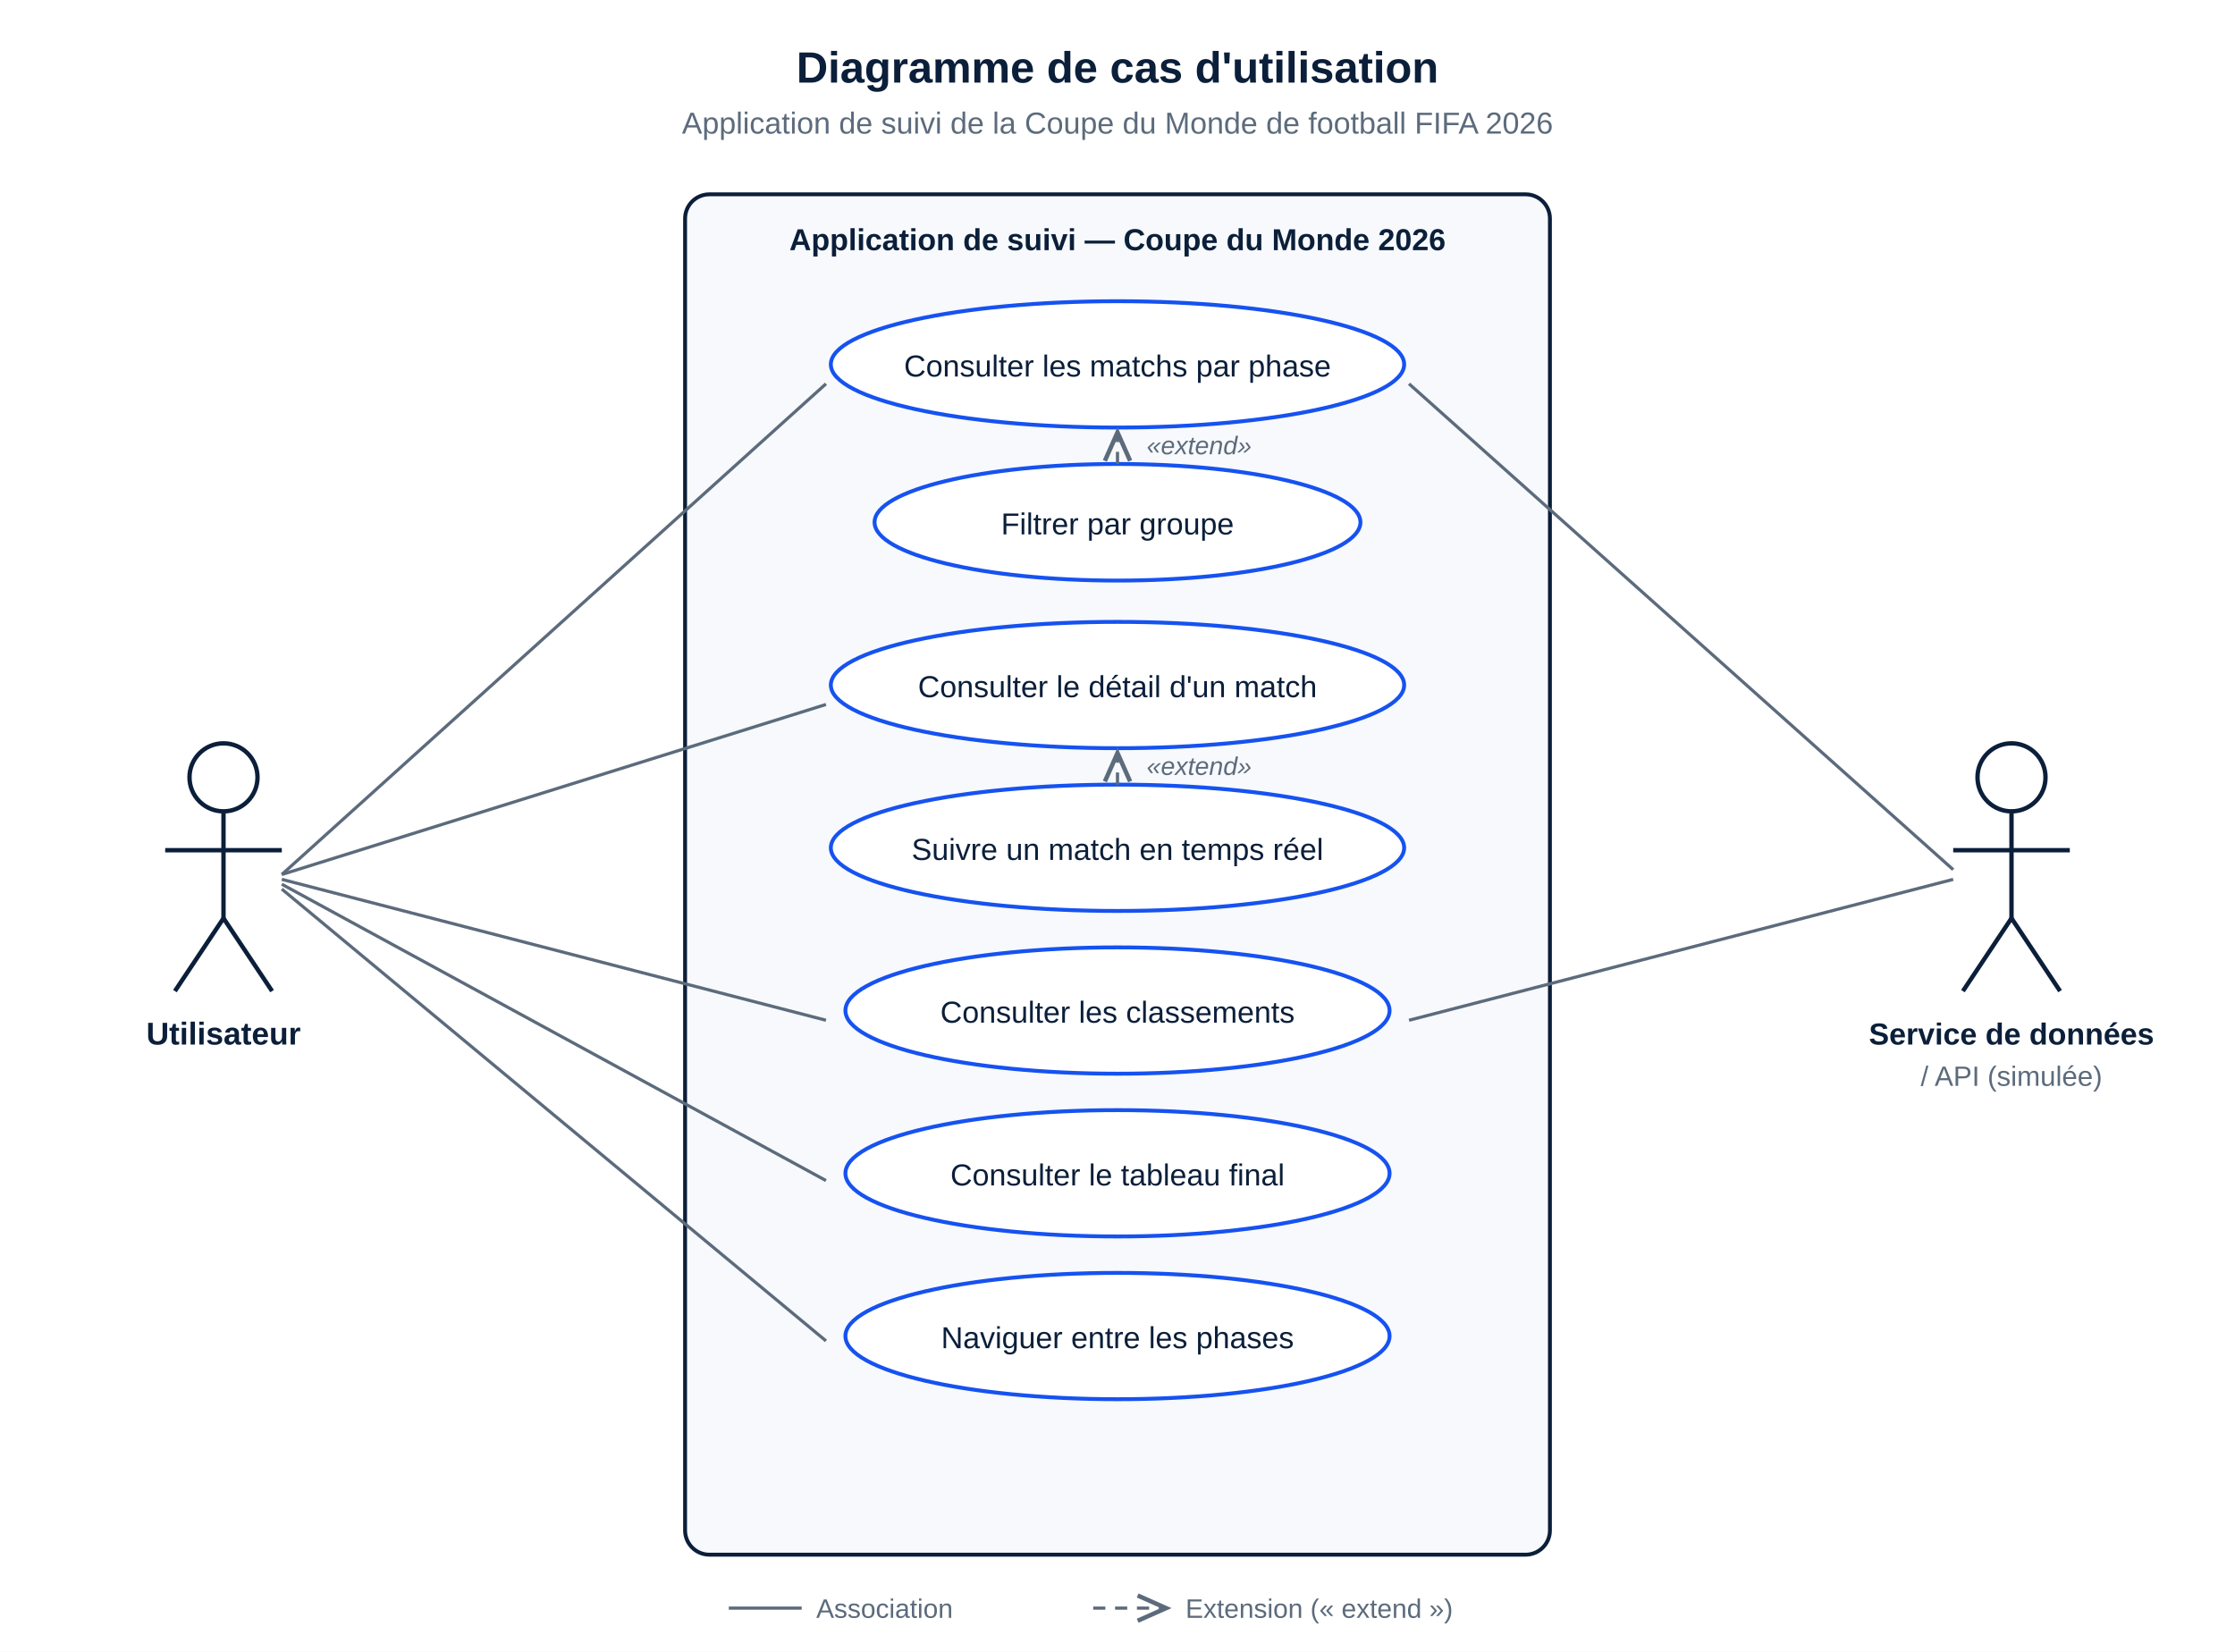
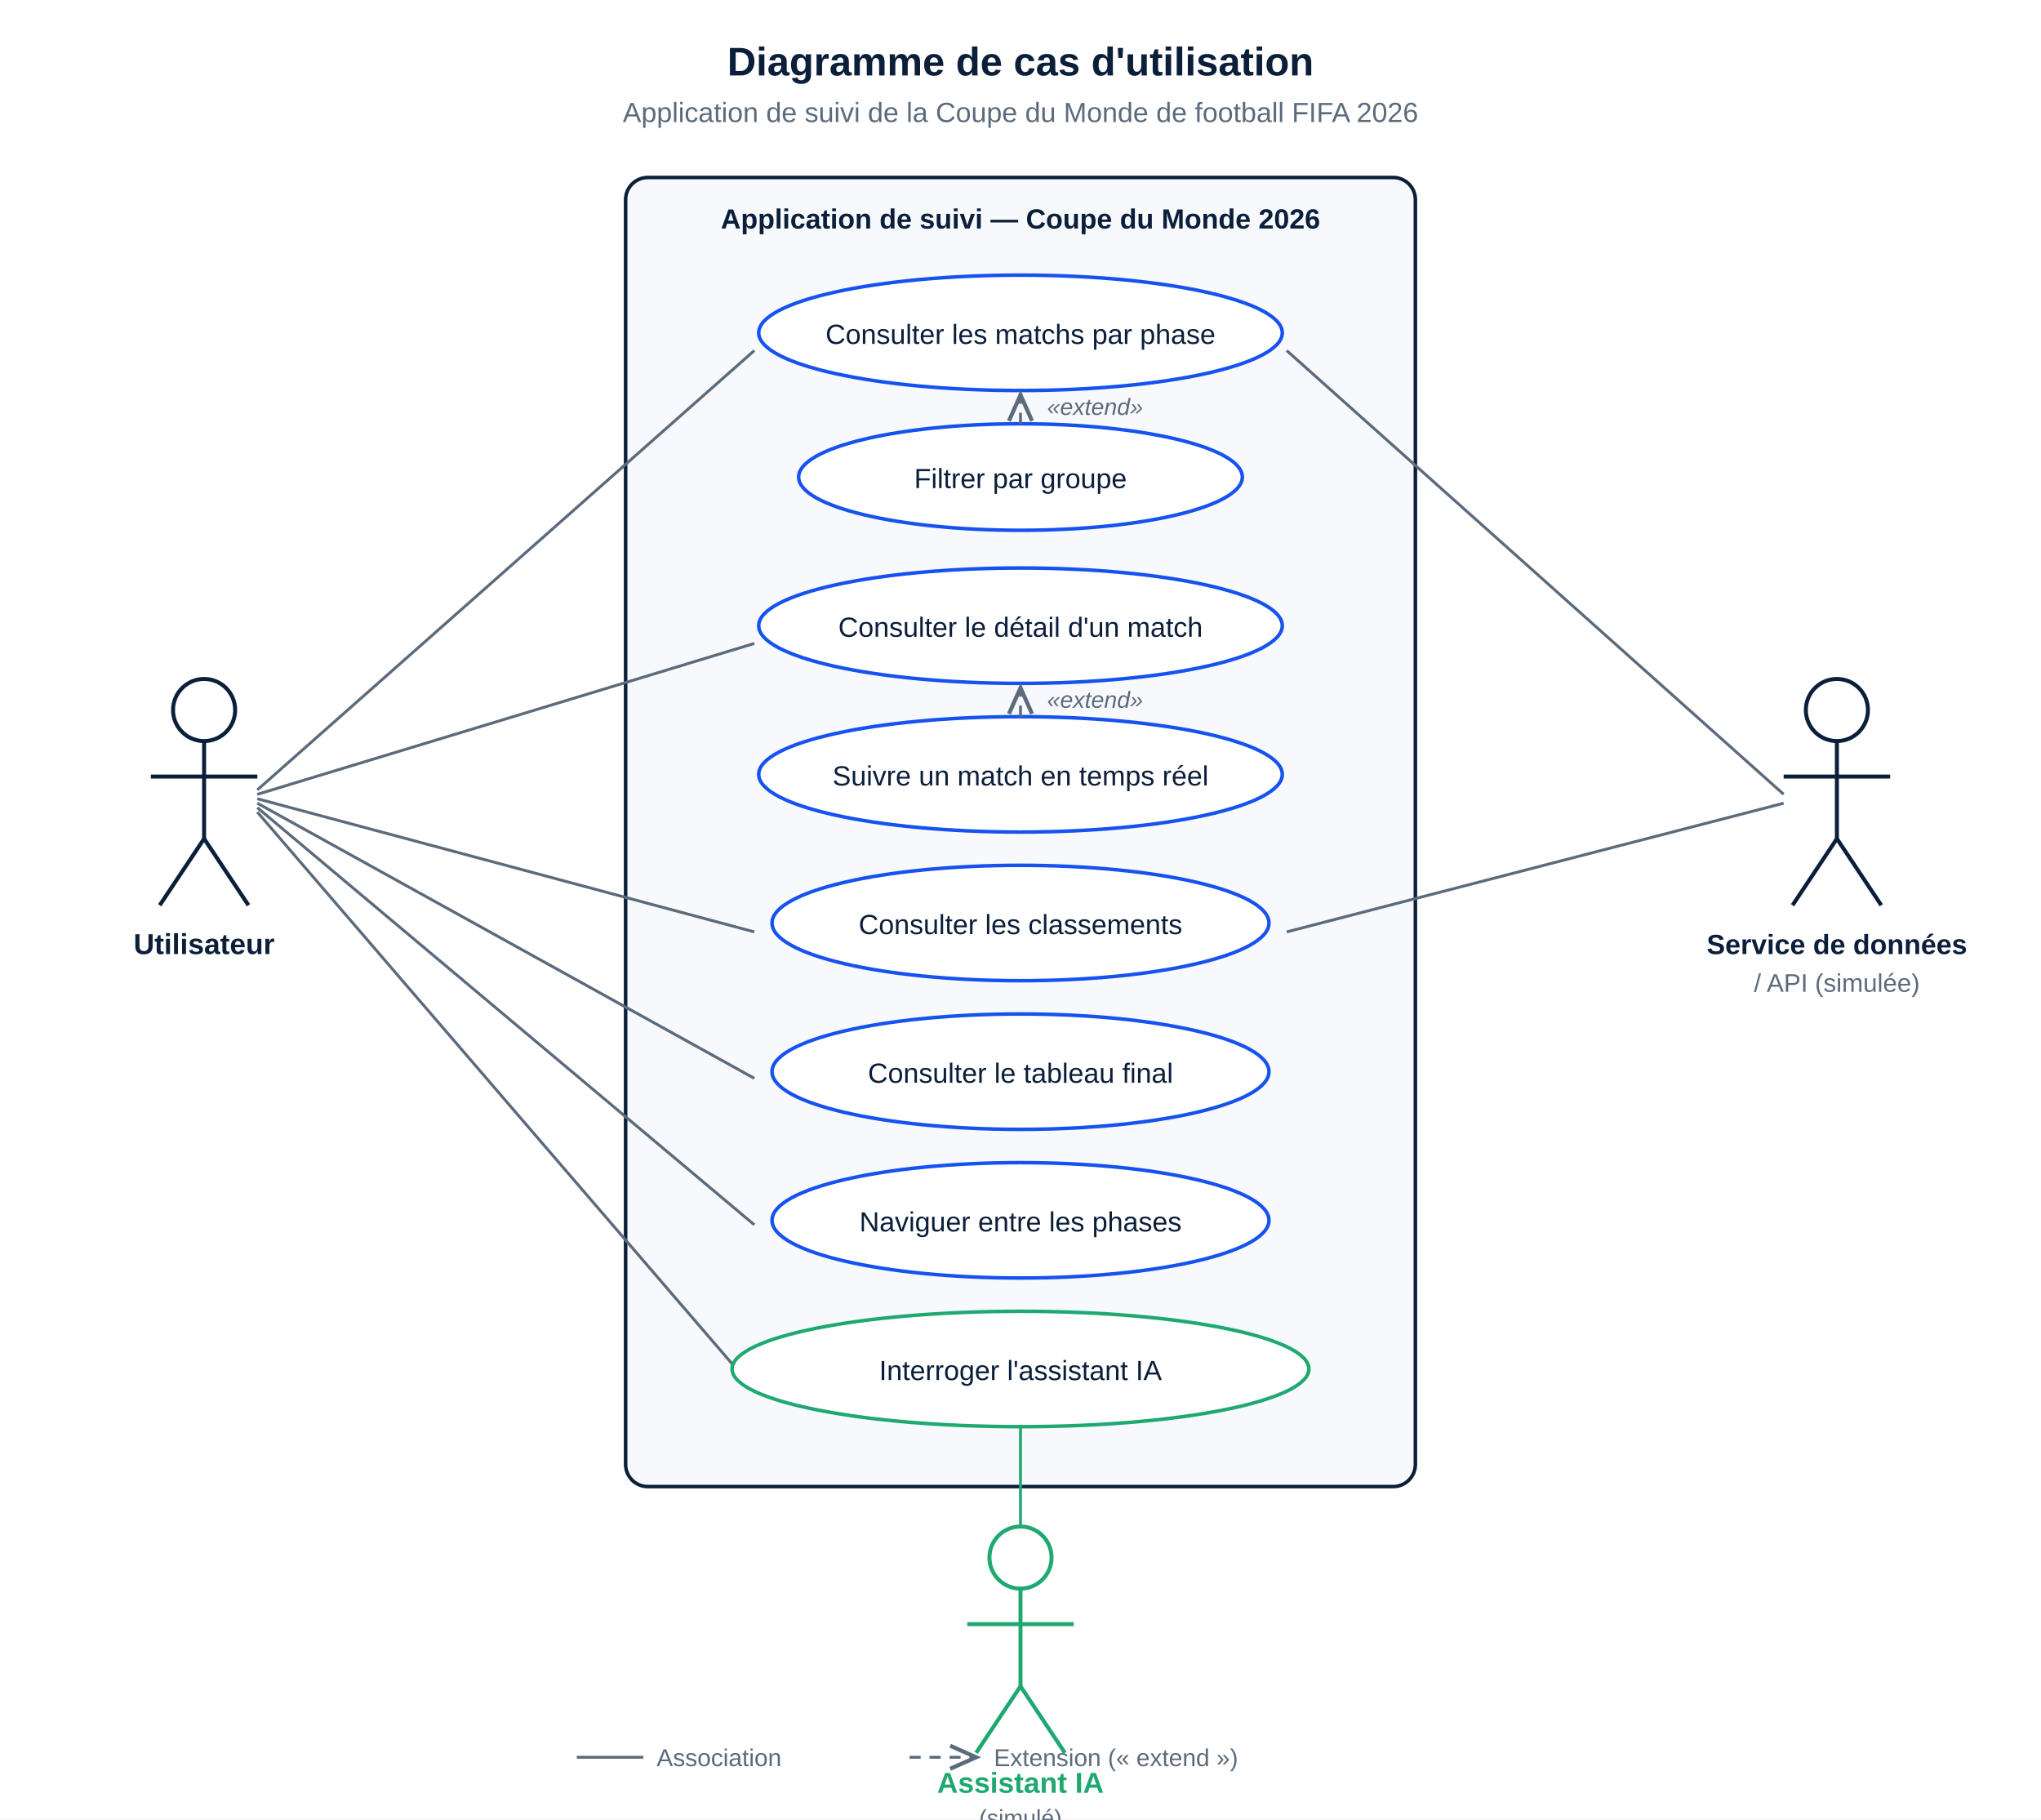
- <svg xmlns="http://www.w3.org/2000/svg" viewBox="0 0 920 680" font-family="Arial, Helvetica, sans-serif">
+ <svg xmlns="http://www.w3.org/2000/svg" viewBox="0 0 920 820" font-family="Arial, Helvetica, sans-serif">
  <defs>
    <marker id="ext" markerWidth="12" markerHeight="12" refX="10" refY="5" orient="auto">
      <path d="M1,1 L10,5 L1,9" fill="none" stroke="#5C6B7C" stroke-width="1.4" />
    </marker>
  </defs>
-   <rect x="0" y="0" width="920" height="680" fill="#FFFFFF" />
+   <rect x="0" y="0" width="920" height="820" fill="#FFFFFF" />
  <text x="460" y="34" text-anchor="middle" font-size="18" font-weight="bold" fill="#0B1F3A">Diagramme de cas d'utilisation</text>
  <text x="460" y="55" text-anchor="middle" font-size="12.5" fill="#5C6B7C">Application de suivi de la Coupe du Monde de football FIFA 2026</text>
-   <rect x="282" y="80" width="356" height="560" rx="10" fill="#F7F9FC" stroke="#0B1F3A" stroke-width="1.6" />
+   <rect x="282" y="80" width="356" height="590" rx="10" fill="#F7F9FC" stroke="#0B1F3A" stroke-width="1.6" />
  <text x="460" y="103" text-anchor="middle" font-size="12.5" font-weight="bold" fill="#0B1F3A">Application de suivi — Coupe du Monde 2026</text>
  <g stroke="#0B1F3A" stroke-width="1.8" fill="none">
    <circle cx="92" cy="320" r="14" fill="#FFFFFF" />
    <line x1="92" y1="334" x2="92" y2="378" />
    <line x1="68" y1="350" x2="116" y2="350" />
    <line x1="92" y1="378" x2="72" y2="408" />
    <line x1="92" y1="378" x2="112" y2="408" />
  </g>
  <text x="92" y="430" text-anchor="middle" font-size="13" font-weight="bold" fill="#0B1F3A">Utilisateur</text>
  <g stroke="#0B1F3A" stroke-width="1.8" fill="none">
    <circle cx="828" cy="320" r="14" fill="#FFFFFF" />
    <line x1="828" y1="334" x2="828" y2="378" />
    <line x1="804" y1="350" x2="852" y2="350" />
    <line x1="828" y1="378" x2="808" y2="408" />
    <line x1="828" y1="378" x2="848" y2="408" />
  </g>
  <text x="828" y="430" text-anchor="middle" font-size="12.5" font-weight="bold" fill="#0B1F3A">Service de données</text>
  <text x="828" y="447" text-anchor="middle" font-size="11.5" fill="#5C6B7C">/ API (simulée)</text>
+   <g stroke="#1FA971" stroke-width="1.8" fill="none">
+     <circle cx="460" cy="702" r="14" fill="#FFFFFF" />
+     <line x1="460" y1="716" x2="460" y2="760" />
+     <line x1="436" y1="732" x2="484" y2="732" />
+     <line x1="460" y1="760" x2="440" y2="790" />
+     <line x1="460" y1="760" x2="480" y2="790" />
+   </g>
+   <text x="460" y="808" text-anchor="middle" font-size="13" font-weight="bold" fill="#1FA971">Assistant IA</text>
+   <text x="460" y="823" text-anchor="middle" font-size="10.5" fill="#5C6B7C">(simulé)</text>
  <g stroke="#5C6B7C" stroke-width="1.3">
-     <line x1="116" y1="360" x2="340" y2="158" />
-     <line x1="116" y1="360" x2="340" y2="290" />
-     <line x1="116" y1="362" x2="340" y2="420" />
-     <line x1="116" y1="364" x2="340" y2="486" />
-     <line x1="116" y1="366" x2="340" y2="552" />
+     <line x1="116" y1="356" x2="340" y2="158" />
+     <line x1="116" y1="358" x2="340" y2="290" />
+     <line x1="116" y1="360" x2="340" y2="420" />
+     <line x1="116" y1="362" x2="340" y2="486" />
+     <line x1="116" y1="364" x2="340" y2="552" />
+     <line x1="116" y1="366" x2="332" y2="617" />
  </g>
  <g stroke="#5C6B7C" stroke-width="1.3">
    <line x1="804" y1="358" x2="580" y2="158" />
    <line x1="804" y1="362" x2="580" y2="420" />
  </g>
+   <line x1="460" y1="688" x2="460" y2="643" stroke="#1FA971" stroke-width="1.3" />
  <g>
    <ellipse cx="460" cy="150" rx="118" ry="26" fill="#FFFFFF" stroke="#1652F0" stroke-width="1.6" />
    <text x="460" y="155" text-anchor="middle" font-size="12.5" fill="#0B1F3A">Consulter les matchs par phase</text>
    <ellipse cx="460" cy="215" rx="100" ry="24" fill="#FFFFFF" stroke="#1652F0" stroke-width="1.6" />
    <text x="460" y="220" text-anchor="middle" font-size="12.5" fill="#0B1F3A">Filtrer par groupe</text>
    <ellipse cx="460" cy="282" rx="118" ry="26" fill="#FFFFFF" stroke="#1652F0" stroke-width="1.6" />
    <text x="460" y="287" text-anchor="middle" font-size="12.5" fill="#0B1F3A">Consulter le détail d'un match</text>
    <ellipse cx="460" cy="349" rx="118" ry="26" fill="#FFFFFF" stroke="#1652F0" stroke-width="1.6" />
    <text x="460" y="354" text-anchor="middle" font-size="12.5" fill="#0B1F3A">Suivre un match en temps réel</text>
    <ellipse cx="460" cy="416" rx="112" ry="26" fill="#FFFFFF" stroke="#1652F0" stroke-width="1.6" />
    <text x="460" y="421" text-anchor="middle" font-size="12.5" fill="#0B1F3A">Consulter les classements</text>
    <ellipse cx="460" cy="483" rx="112" ry="26" fill="#FFFFFF" stroke="#1652F0" stroke-width="1.6" />
    <text x="460" y="488" text-anchor="middle" font-size="12.5" fill="#0B1F3A">Consulter le tableau final</text>
    <ellipse cx="460" cy="550" rx="112" ry="26" fill="#FFFFFF" stroke="#1652F0" stroke-width="1.6" />
    <text x="460" y="555" text-anchor="middle" font-size="12.5" fill="#0B1F3A">Naviguer entre les phases</text>
+     <ellipse cx="460" cy="617" rx="130" ry="26" fill="#FFFFFF" stroke="#1FA971" stroke-width="1.6" />
+     <text x="460" y="622" text-anchor="middle" font-size="12.5" fill="#0B1F3A">Interroger l'assistant IA</text>
  </g>
  <g stroke="#5C6B7C" stroke-width="1.3" stroke-dasharray="5 4" fill="none">
    <line x1="460" y1="191" x2="460" y2="178" marker-end="url(#ext)" />
    <line x1="460" y1="323" x2="460" y2="310" marker-end="url(#ext)" />
  </g>
  <text x="472" y="187" font-size="10.5" fill="#5C6B7C" font-style="italic">«extend»</text>
  <text x="472" y="319" font-size="10.5" fill="#5C6B7C" font-style="italic">«extend»</text>
  <g font-size="11" fill="#5C6B7C">
-     <line x1="300" y1="662" x2="330" y2="662" stroke="#5C6B7C" stroke-width="1.3" />
-     <text x="336" y="666">Association</text>
-     <line x1="450" y1="662" x2="480" y2="662" stroke="#5C6B7C" stroke-width="1.3" stroke-dasharray="5 4" marker-end="url(#ext)" />
-     <text x="488" y="666">Extension (« extend »)</text>
+     <line x1="260" y1="792" x2="290" y2="792" stroke="#5C6B7C" stroke-width="1.3" />
+     <text x="296" y="796">Association</text>
+     <line x1="410" y1="792" x2="440" y2="792" stroke="#5C6B7C" stroke-width="1.3" stroke-dasharray="5 4" marker-end="url(#ext)" />
+     <text x="448" y="796">Extension (« extend »)</text>
  </g>
</svg>
